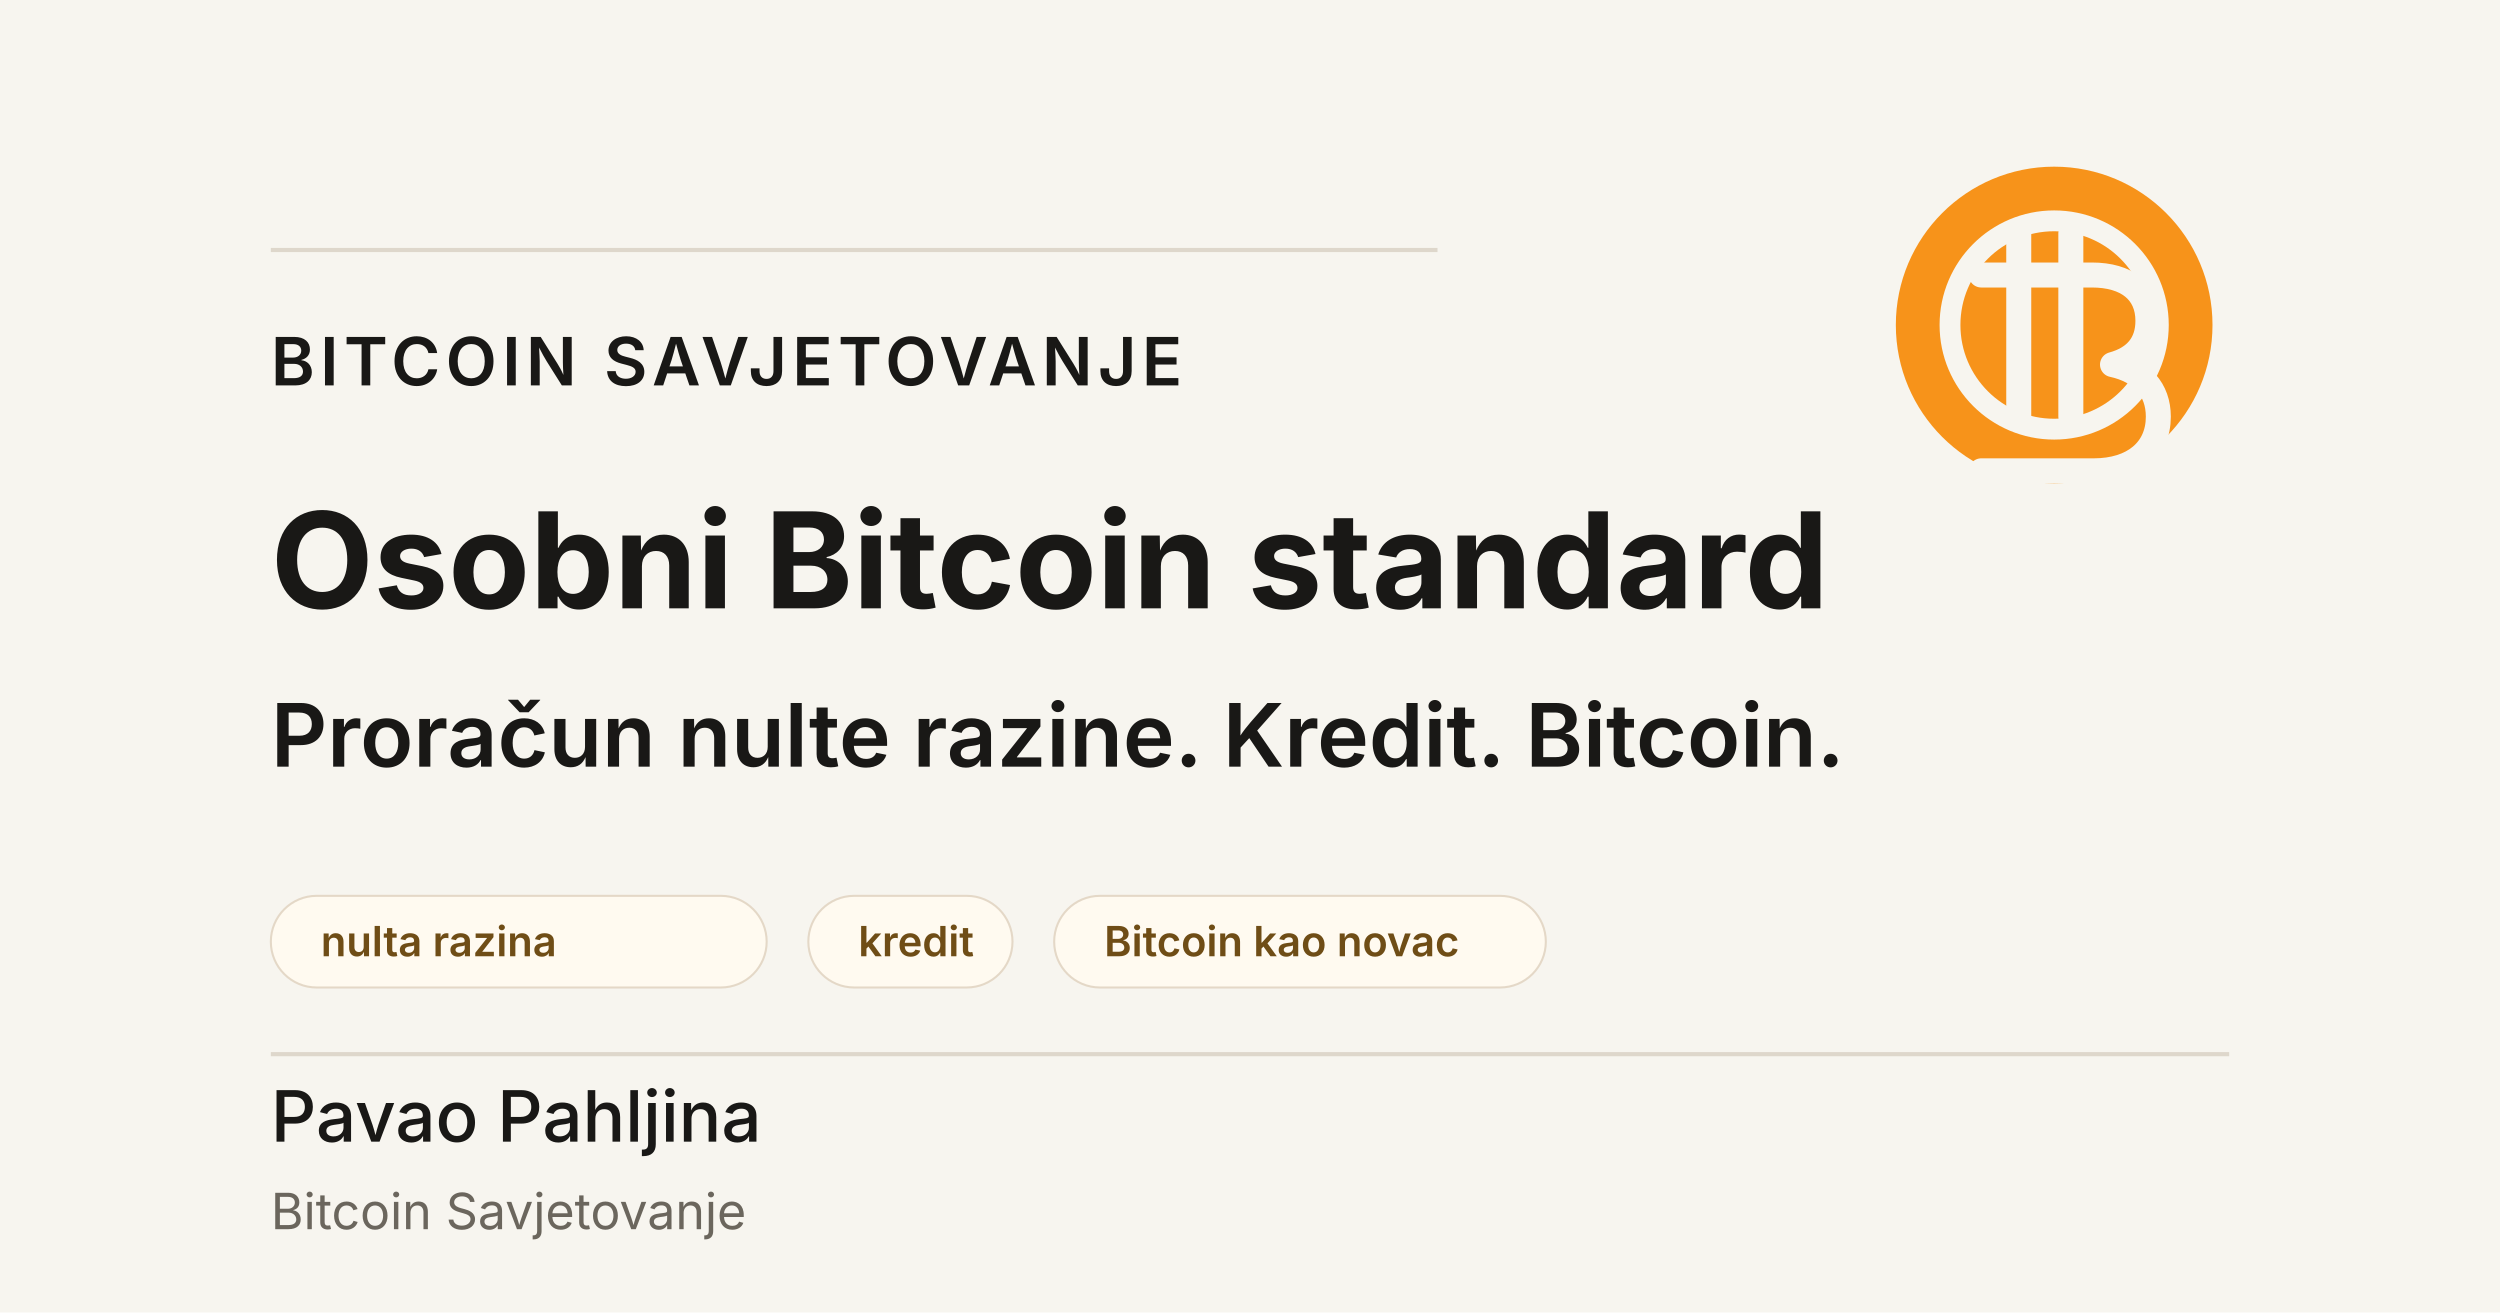
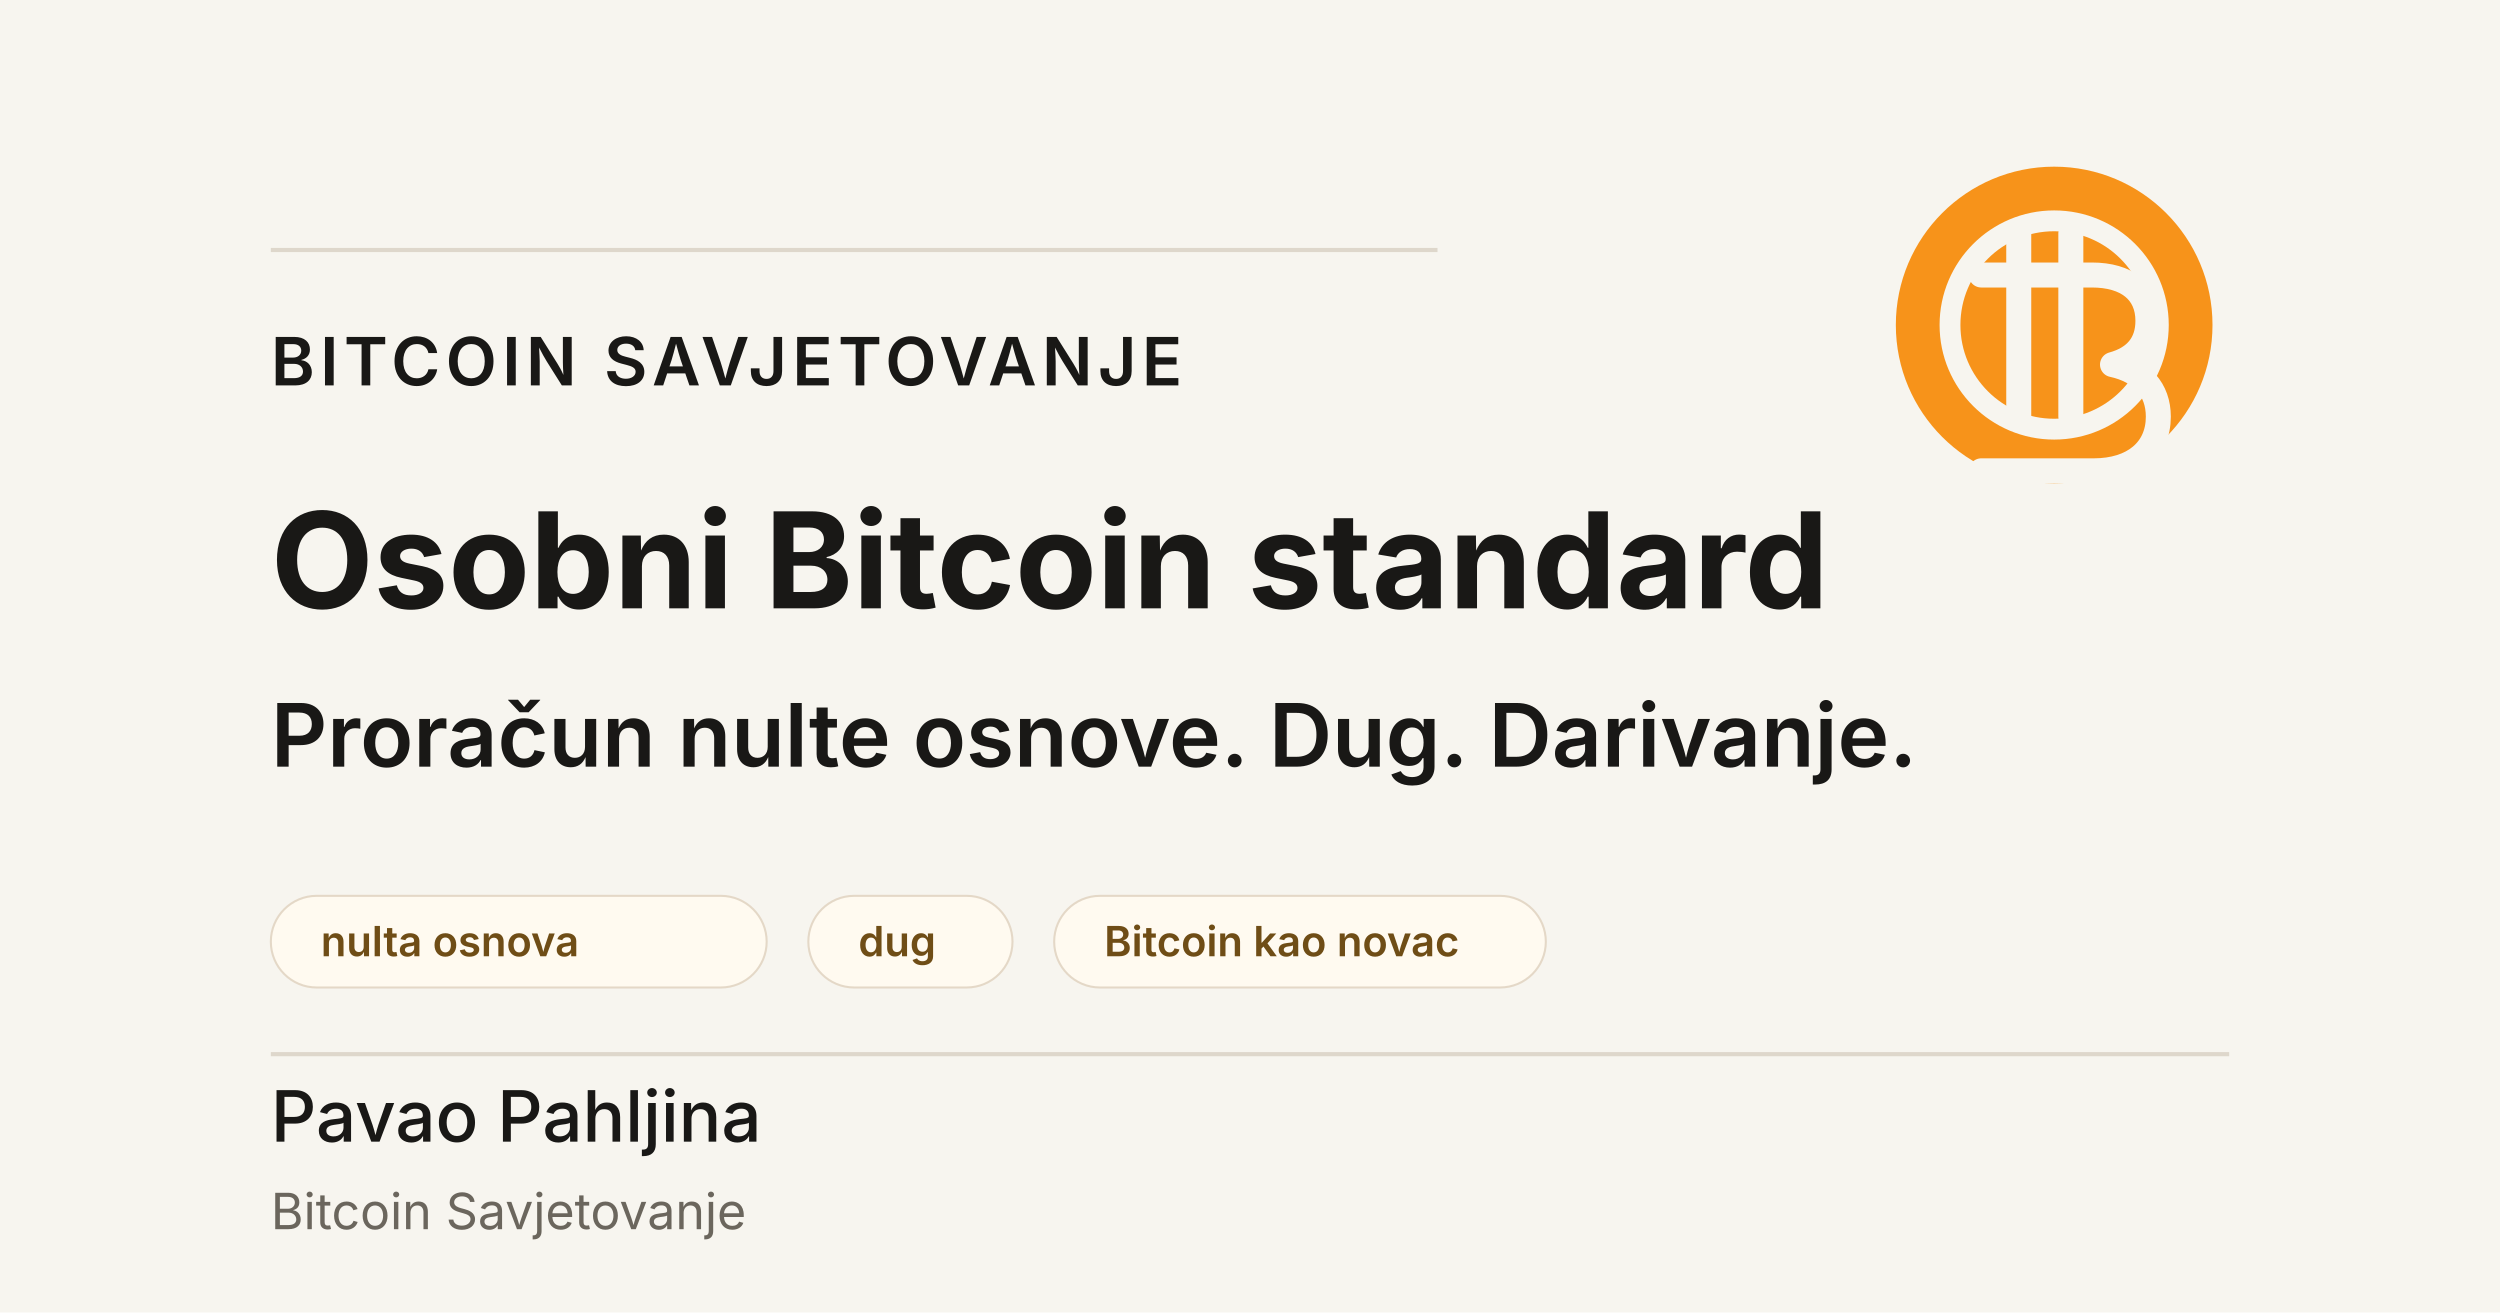
<svg xmlns="http://www.w3.org/2000/svg" width="1200" height="630" viewBox="0 0 1200 630" role="img" aria-labelledby="title desc">
  <rect width="1200" height="630" fill="#f7f5ef" />
  <path d="M130 506h940" stroke="#ded7cb" stroke-width="2" />
  <circle cx="986" cy="156" r="76" fill="#f7931a" />
  <circle cx="986" cy="156" r="50" fill="none" stroke="#f7f5ef" stroke-width="10" />
  <path d="M969 112v88M994 112v88M951 132h53c17 0 27 8 27 22 0 11-6 18-17 21 14 3 22 12 22 25 0 16-12 26-31 26h-54" fill="none" stroke="#f7f5ef" stroke-width="12" stroke-linecap="round" stroke-linejoin="round" />
  <path d="M130 120h560" stroke="#ded7cb" stroke-width="2" />
  <text x="130" y="185" fill="#191816" font-family="Geist, Inter, Arial, sans-serif" font-size="32" font-weight="600" letter-spacing=".08em">BITCOIN SAVJETOVANJE</text>
  <text x="130" y="292" fill="#191816" font-family="Geist, Inter, Arial, sans-serif" font-size="64" font-weight="700">Osobni Bitcoin standard</text>
-   <text x="130" y="368" fill="#191816" font-family="Geist, Inter, Arial, sans-serif" font-size="42" font-weight="600">Proračun nulte razine. Kredit. Bitcoin.</text>
+   <text x="130" y="368" fill="#191816" font-family="Geist, Inter, Arial, sans-serif" font-size="42" font-weight="600">Proračun nulte osnove. Dug. Darivanje.</text>
  <text x="130" y="548" fill="#191816" font-family="Geist, Inter, Arial, sans-serif" font-size="34" font-weight="500">Pavao Pahljina</text>
  <text x="130" y="590" fill="#6b665d" font-family="Geist, Inter, Arial, sans-serif" font-size="24">Bitcoin Savjetovanje</text>
  <rect x="130" y="430" width="238" height="44" rx="22" fill="#fffaf0" stroke="#e4d8c7" />
-   <text x="154" y="459" fill="#6f4d16" font-family="Geist, Inter, Arial, sans-serif" font-size="20" font-weight="600">nulta razina</text>
+   <text x="154" y="459" fill="#6f4d16" font-family="Geist, Inter, Arial, sans-serif" font-size="20" font-weight="600">nulta osnova</text>
  <rect x="388" y="430" width="98" height="44" rx="22" fill="#fffaf0" stroke="#e4d8c7" />
-   <text x="412" y="459" fill="#6f4d16" font-family="Geist, Inter, Arial, sans-serif" font-size="20" font-weight="600">kredit</text>
+   <text x="412" y="459" fill="#6f4d16" font-family="Geist, Inter, Arial, sans-serif" font-size="20" font-weight="600">dug</text>
  <rect x="506" y="430" width="236" height="44" rx="22" fill="#fffaf0" stroke="#e4d8c7" />
  <text x="530" y="459" fill="#6f4d16" font-family="Geist, Inter, Arial, sans-serif" font-size="20" font-weight="600">Bitcoin kao novac</text>
</svg>
